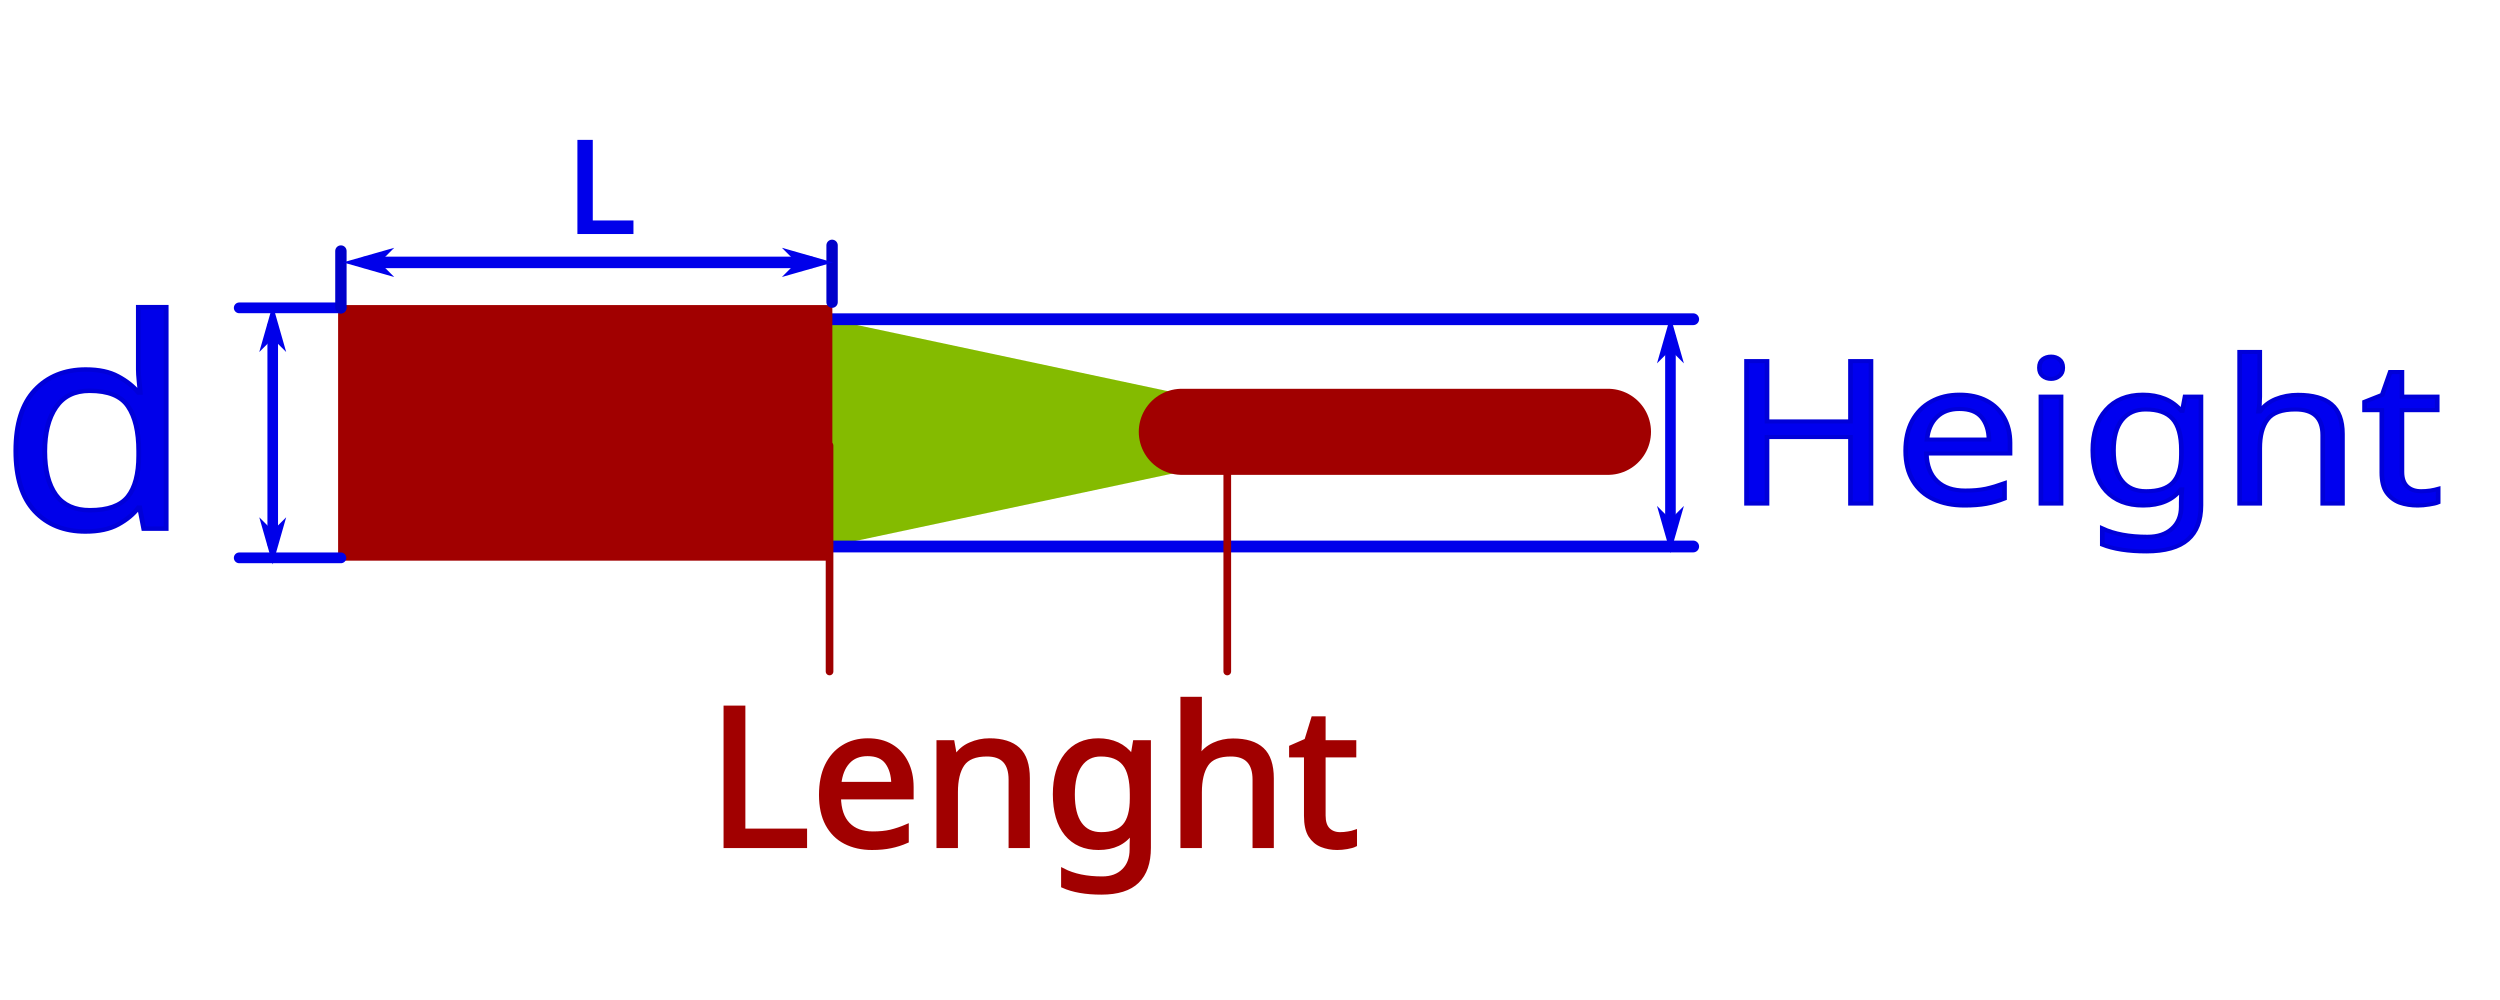
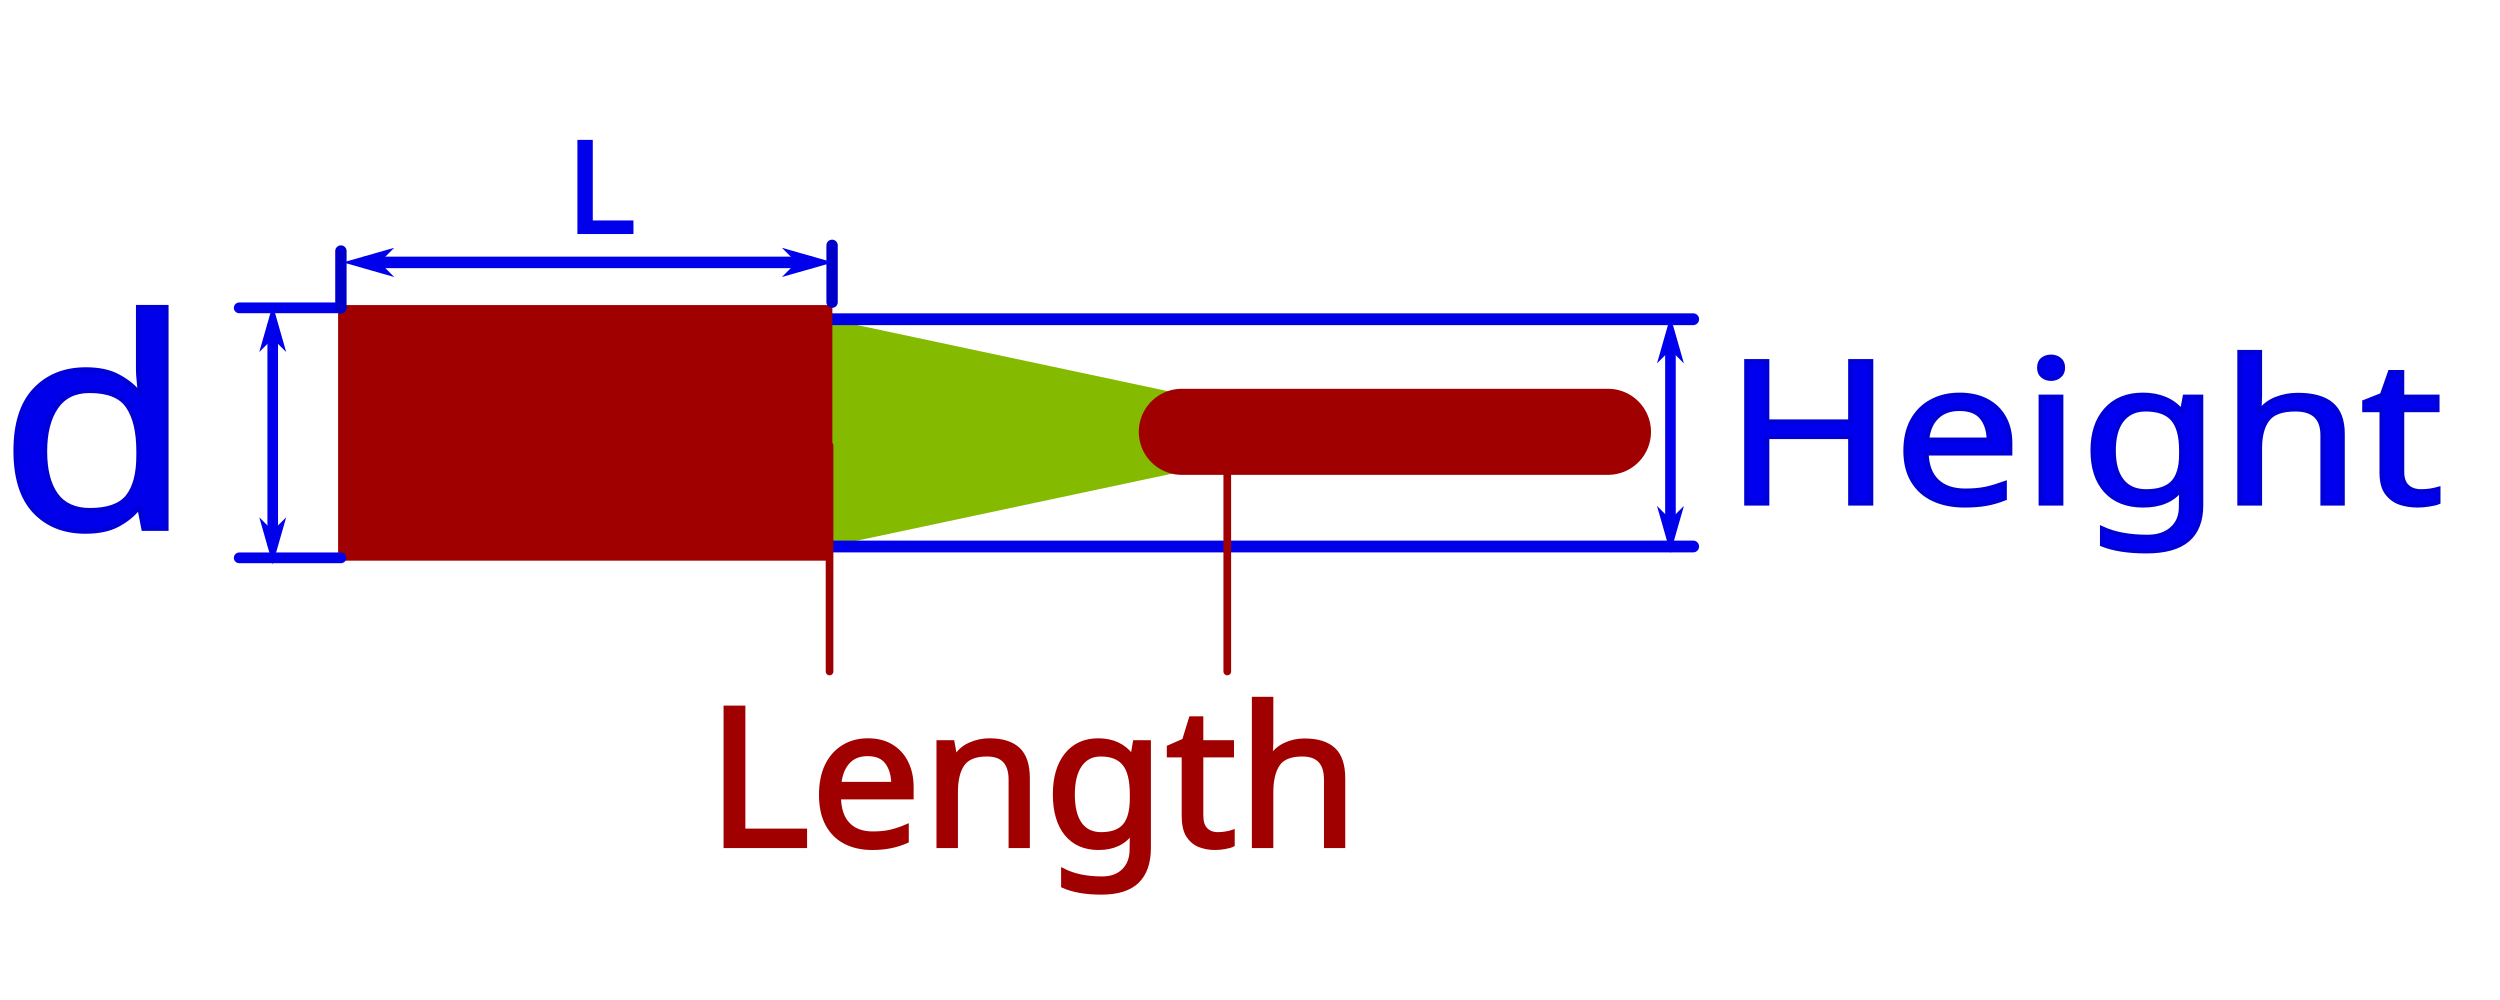
<svg xmlns="http://www.w3.org/2000/svg" id="Слой_1" data-name="Слой 1" viewBox="0 0 220 88" version="1.1" width="220" height="88">
  <defs id="defs115772">
    <marker style="overflow:visible" id="Arrow1Send" refX="0" refY="0" orient="auto">
      <path transform="matrix(-0.2,0,0,-0.2,-1.2,0)" style="fill:#0000ea;fill-opacity:1;fill-rule:evenodd;stroke:#0000ea;stroke-width:1pt;stroke-opacity:1" d="M 0,0 5,-5 -12.5,0 5,5 Z" id="path863" />
    </marker>
    <marker style="overflow:visible" id="marker2082" refX="0" refY="0" orient="auto">
      <path transform="scale(-0.6)" d="M 8.719,4.034 -2.207,0.016 8.719,-4.002 c -1.745,2.372 -1.735,5.617 -6e-7,8.035 z" style="fill:#000000;fill-opacity:1;fill-rule:evenodd;stroke:#000000;stroke-width:0.625;stroke-linejoin:round;stroke-opacity:1" id="path2080" />
    </marker>
    <marker style="overflow:visible" id="marker1866" refX="0" refY="0" orient="auto">
      <path transform="scale(0.6)" d="M 8.719,4.034 -2.207,0.016 8.719,-4.002 c -1.745,2.372 -1.735,5.617 -6e-7,8.035 z" style="fill:#000000;fill-opacity:1;fill-rule:evenodd;stroke:#000000;stroke-width:0.625;stroke-linejoin:round;stroke-opacity:1" id="path1864" />
    </marker>
    <marker style="overflow:visible" id="Arrow1Lend" refX="0" refY="0" orient="auto">
      <path transform="matrix(-0.8,0,0,-0.8,-10,0)" style="fill:#000000;fill-opacity:1;fill-rule:evenodd;stroke:#000000;stroke-width:1pt;stroke-opacity:1" d="M 0,0 5,-5 -12.5,0 5,5 Z" id="path851" />
    </marker>
    <marker style="overflow:visible" id="Tail" refX="0" refY="0" orient="auto">
      <g transform="scale(-1.2)" id="g896" style="fill:#000000;fill-opacity:1;stroke:#000000;stroke-opacity:1">
        <path style="fill:#000000;fill-opacity:1;fill-rule:evenodd;stroke:#000000;stroke-width:0.8;stroke-linecap:round;stroke-opacity:1" d="M -3.805,-3.959 0.544,0" id="path884" />
        <path style="fill:#000000;fill-opacity:1;fill-rule:evenodd;stroke:#000000;stroke-width:0.8;stroke-linecap:round;stroke-opacity:1" d="M -1.287,-3.959 3.062,0" id="path886" />
        <path style="fill:#000000;fill-opacity:1;fill-rule:evenodd;stroke:#000000;stroke-width:0.8;stroke-linecap:round;stroke-opacity:1" d="M 1.305,-3.959 5.654,0" id="path888" />
        <path style="fill:#000000;fill-opacity:1;fill-rule:evenodd;stroke:#000000;stroke-width:0.8;stroke-linecap:round;stroke-opacity:1" d="M -3.805,4.178 0.544,0.22" id="path890" />
        <path style="fill:#000000;fill-opacity:1;fill-rule:evenodd;stroke:#000000;stroke-width:0.8;stroke-linecap:round;stroke-opacity:1" d="M -1.287,4.178 3.062,0.22" id="path892" />
        <path style="fill:#000000;fill-opacity:1;fill-rule:evenodd;stroke:#000000;stroke-width:0.8;stroke-linecap:round;stroke-opacity:1" d="M 1.305,4.178 5.654,0.22" id="path894" />
      </g>
    </marker>
    <marker style="overflow:visible" id="Arrow2Mend" refX="0" refY="0" orient="auto">
      <path transform="scale(-0.6)" d="M 8.719,4.034 -2.207,0.016 8.719,-4.002 c -1.745,2.372 -1.735,5.617 -6e-7,8.035 z" style="fill:#000000;fill-opacity:1;fill-rule:evenodd;stroke:#000000;stroke-width:0.625;stroke-linejoin:round;stroke-opacity:1" id="path875" />
    </marker>
    <marker style="overflow:visible" id="Arrow2Sstart" refX="0" refY="0" orient="auto">
      <path transform="matrix(0.3,0,0,0.3,-0.69,0)" d="M 8.719,4.034 -2.207,0.016 8.719,-4.002 c -1.745,2.372 -1.735,5.617 -6e-7,8.035 z" style="fill:#000000;fill-opacity:1;fill-rule:evenodd;stroke:#000000;stroke-width:0.625;stroke-linejoin:round;stroke-opacity:1" id="path878" />
    </marker>
    <marker style="overflow:visible" id="Arrow1Sstart" refX="0" refY="0" orient="auto">
      <path transform="matrix(0.2,0,0,0.2,1.2,0)" style="fill:#0000ea;fill-opacity:1;fill-rule:evenodd;stroke:#0000ea;stroke-width:1pt;stroke-opacity:1" d="M 0,0 5,-5 -12.5,0 5,5 Z" id="path860" />
    </marker>
    <marker style="overflow:visible" id="Arrow1Mstart" refX="0" refY="0" orient="auto">
      <path transform="matrix(0.4,0,0,0.4,4,0)" style="fill:#000000;fill-opacity:1;fill-rule:evenodd;stroke:#000000;stroke-width:1pt;stroke-opacity:1" d="M 0,0 5,-5 -12.5,0 5,5 Z" id="path854" />
    </marker>
    <marker style="overflow:visible" id="Arrow1Lstart" refX="0" refY="0" orient="auto">
      <path transform="matrix(0.8,0,0,0.8,10,0)" style="fill:#000000;fill-opacity:1;fill-rule:evenodd;stroke:#000000;stroke-width:1pt;stroke-opacity:1" d="M 0,0 5,-5 -12.5,0 5,5 Z" id="path848" />
    </marker>
    <style id="style115770">.cls-1{fill:#f29100;}.cls-2{fill:#b9b9b9;}</style>
    <marker style="overflow:visible" id="Arrow1Sstart-8" refX="0" refY="0" orient="auto">
      <path transform="matrix(0.2,0,0,0.2,1.2,0)" style="fill:#0000ea;fill-opacity:1;fill-rule:evenodd;stroke:#0000ea;stroke-width:1pt;stroke-opacity:1" d="M 0,0 5,-5 -12.5,0 5,5 Z" id="path860-9" />
    </marker>
    <marker style="overflow:visible" id="Arrow1Send-0" refX="0" refY="0" orient="auto">
      <path transform="matrix(-0.2,0,0,-0.2,-1.2,0)" style="fill:#0000ea;fill-opacity:1;fill-rule:evenodd;stroke:#0000ea;stroke-width:1pt;stroke-opacity:1" d="M 0,0 5,-5 -12.5,0 5,5 Z" id="path863-8" />
    </marker>
    <marker style="overflow:visible" id="Arrow1Sstart-9" refX="0" refY="0" orient="auto">
      <path transform="matrix(0.2,0,0,0.2,1.2,0)" style="fill:#0000ea;fill-opacity:1;fill-rule:evenodd;stroke:#0000ea;stroke-width:1pt;stroke-opacity:1" d="M 0,0 5,-5 -12.5,0 5,5 Z" id="path860-5" />
    </marker>
    <marker style="overflow:visible" id="Arrow1Send-7" refX="0" refY="0" orient="auto">
      <path transform="matrix(-0.2,0,0,-0.2,-1.2,0)" style="fill:#0000ea;fill-opacity:1;fill-rule:evenodd;stroke:#0000ea;stroke-width:1pt;stroke-opacity:1" d="M 0,0 5,-5 -12.5,0 5,5 Z" id="path863-9" />
    </marker>
  </defs>
  <path style="fill:#84bb00;fill-opacity:1;stroke:#000000;stroke-width:0;stroke-linecap:butt;stroke-linejoin:miter;stroke-miterlimit:4;stroke-dasharray:none;stroke-opacity:1" d="M 73,28.091 120.02,38.091 73,48.091" id="path15" />
  <path style="fill:none;stroke:#0000ea;stroke-width:0.933;stroke-linecap:butt;stroke-linejoin:miter;stroke-miterlimit:4;stroke-dasharray:none;stroke-opacity:1;marker-start:url(#Arrow1Sstart);marker-end:url(#Arrow1Send)" d="M 24,28.5 V 48" id="path2066" />
  <text xml:space="preserve" style="font-size:26.714px;line-height:1.25;font-family:sans-serif;letter-spacing:0px;word-spacing:0px;fill:#0000ea;fill-opacity:1;stroke:#0000d8;stroke-width:0.41;stroke-miterlimit:4;stroke-dasharray:none;stroke-opacity:1" x="-0.128" y="48.483" id="text2758" transform="scale(1.042274,0.9594402)">
    <tspan id="tspan2756" x="-0.128" y="48.483" style="font-size:26.714px;fill:#0000ea;fill-opacity:1;stroke:#0000d8;stroke-width:0.41;stroke-miterlimit:4;stroke-dasharray:none;stroke-opacity:1">d</tspan>
  </text>
  <path style="fill:none;stroke:#0000e6;stroke-width:1.038;stroke-linecap:round;stroke-linejoin:miter;stroke-miterlimit:3;stroke-dasharray:none;stroke-opacity:1" d="M 149,28.091 H 73 v 0" id="path842-2" />
  <path style="fill:#0000ea;fill-opacity:1;stroke:#0000ea;stroke-width:1.038;stroke-linecap:round;stroke-linejoin:miter;stroke-miterlimit:3;stroke-dasharray:none;stroke-opacity:1" d="M 149,48.091 H 73 v 0" id="path842-2-5" />
  <path style="fill:#a10000;fill-opacity:1;stroke:#a10000;stroke-width:7.576;stroke-linecap:round;stroke-linejoin:miter;stroke-miterlimit:4;stroke-dasharray:none;stroke-opacity:1" d="m 104,38 c 21.908,0 33.791,0 37.5,0" id="path2800" />
  <text xml:space="preserve" style="font-size:18.748px;line-height:1.25;font-family:sans-serif;letter-spacing:0px;word-spacing:0px;fill:#0000ef;fill-opacity:1;stroke:#0000d8;stroke-width:0.384;stroke-linecap:round;stroke-miterlimit:4;stroke-dasharray:none;stroke-opacity:1" x="142.047" y="47.338" id="text2804" transform="scale(1.068365,0.9360098)">
    <tspan id="tspan2802" x="142.047" y="47.338" style="font-size:18.748px;fill:#0000ef;fill-opacity:1;stroke:#0000d8;stroke-width:0.384;stroke-linecap:round;stroke-miterlimit:4;stroke-dasharray:none;stroke-opacity:1">Height</tspan>
  </text>
  <text xml:space="preserve" style="font-size:17.234px;line-height:1.25;font-family:sans-serif;letter-spacing:0px;word-spacing:0px;fill:#a10000;fill-opacity:1;stroke:#a10000;stroke-width:0.353;stroke-miterlimit:4;stroke-dasharray:none;stroke-opacity:1" x="61.533" y="75.215" id="text2808" transform="scale(1.010258,0.9898466)">
-     <tspan id="tspan2806" x="61.533" y="75.215" style="font-size:17.234px;fill:#a10000;fill-opacity:1;stroke:#a10000;stroke-width:0.353;stroke-miterlimit:4;stroke-dasharray:none;stroke-opacity:1">Lenght</tspan>
+     <tspan id="tspan2806" x="61.533" y="75.215" style="font-size:17.234px;fill:#a10000;fill-opacity:1;stroke:#a10000;stroke-width:0.353;stroke-miterlimit:4;stroke-dasharray:none;stroke-opacity:1">Length</tspan>
  </text>
  <path style="fill:none;stroke:#9e0000;stroke-width:0.673;stroke-linecap:round;stroke-linejoin:miter;stroke-miterlimit:4;stroke-dasharray:none;stroke-opacity:1" d="m 73,39.212 v 19.879 0" id="path2810" />
  <path style="fill:none;stroke:#a10000;stroke-width:0.675;stroke-linecap:round;stroke-linejoin:miter;stroke-miterlimit:4;stroke-dasharray:none;stroke-opacity:1" d="M 108,40 V 59.091" id="path2812" />
  <path style="fill:none;stroke:#0000ea;stroke-width:0.932;stroke-linecap:butt;stroke-linejoin:miter;stroke-miterlimit:4;stroke-dasharray:none;stroke-opacity:1;marker-start:url(#Arrow1Sstart-8);marker-end:url(#Arrow1Send-0)" d="M 147,29.5 V 47" id="path2066-3" />
  <rect style="fill:#a10000;stroke:#a10000;stroke-width:0.494;stroke-linecap:round;paint-order:fill markers stroke" id="rect979" width="43" height="22" x="30" y="27.091" />
  <path style="fill:#0000cb;fill-opacity:1;stroke:#0000ea;stroke-width:0.945;stroke-linecap:round;stroke-linejoin:miter;stroke-miterlimit:3;stroke-dasharray:none;stroke-opacity:1" d="m 30,27.091 h -8.948 v 0" id="path842" />
  <path style="fill:none;stroke:#0000ea;stroke-width:0.945;stroke-linecap:round;stroke-linejoin:miter;stroke-miterlimit:4;stroke-dasharray:none;stroke-opacity:1" d="M 30,49.091 H 21.052" id="path844" />
  <path style="fill:#0000cb;fill-opacity:1;stroke:#0000cb;stroke-width:1;stroke-linecap:round;stroke-linejoin:miter;stroke-miterlimit:4;stroke-dasharray:none;stroke-opacity:1" d="m 30,27.091 c 0,-5 0,-5 0,-5 v 0" id="path64" />
  <path style="fill:#0000cb;fill-opacity:1;stroke:#0000cb;stroke-width:1;stroke-linecap:round;stroke-linejoin:miter;stroke-miterlimit:4;stroke-dasharray:none;stroke-opacity:1" d="m 73.223,26.591 c 0,-5 0,-5 0,-5 v 0" id="path64-3" />
  <path style="fill:none;stroke:#0000ea;stroke-width:1.013;stroke-linecap:butt;stroke-linejoin:miter;stroke-miterlimit:4;stroke-dasharray:none;stroke-opacity:1;marker-start:url(#Arrow1Sstart-9);marker-end:url(#Arrow1Send-7)" d="M 32,23.091 H 71.5" id="path2066-2" />
  <text xml:space="preserve" style="font-size:11.347px;line-height:1.25;font-family:sans-serif;letter-spacing:0px;word-spacing:0px;fill:#0000ea;fill-opacity:1;stroke:#0000ea;stroke-width:0.304;stroke-miterlimit:4;stroke-dasharray:none;stroke-opacity:1" x="49.188" y="20.724" id="text1299" transform="scale(1.013607,0.9865759)">
    <tspan id="tspan1297" x="49.188" y="20.724" style="font-size:11.347px;stroke-width:0.304;stroke-miterlimit:4;stroke-dasharray:none">L</tspan>
  </text>
</svg>
